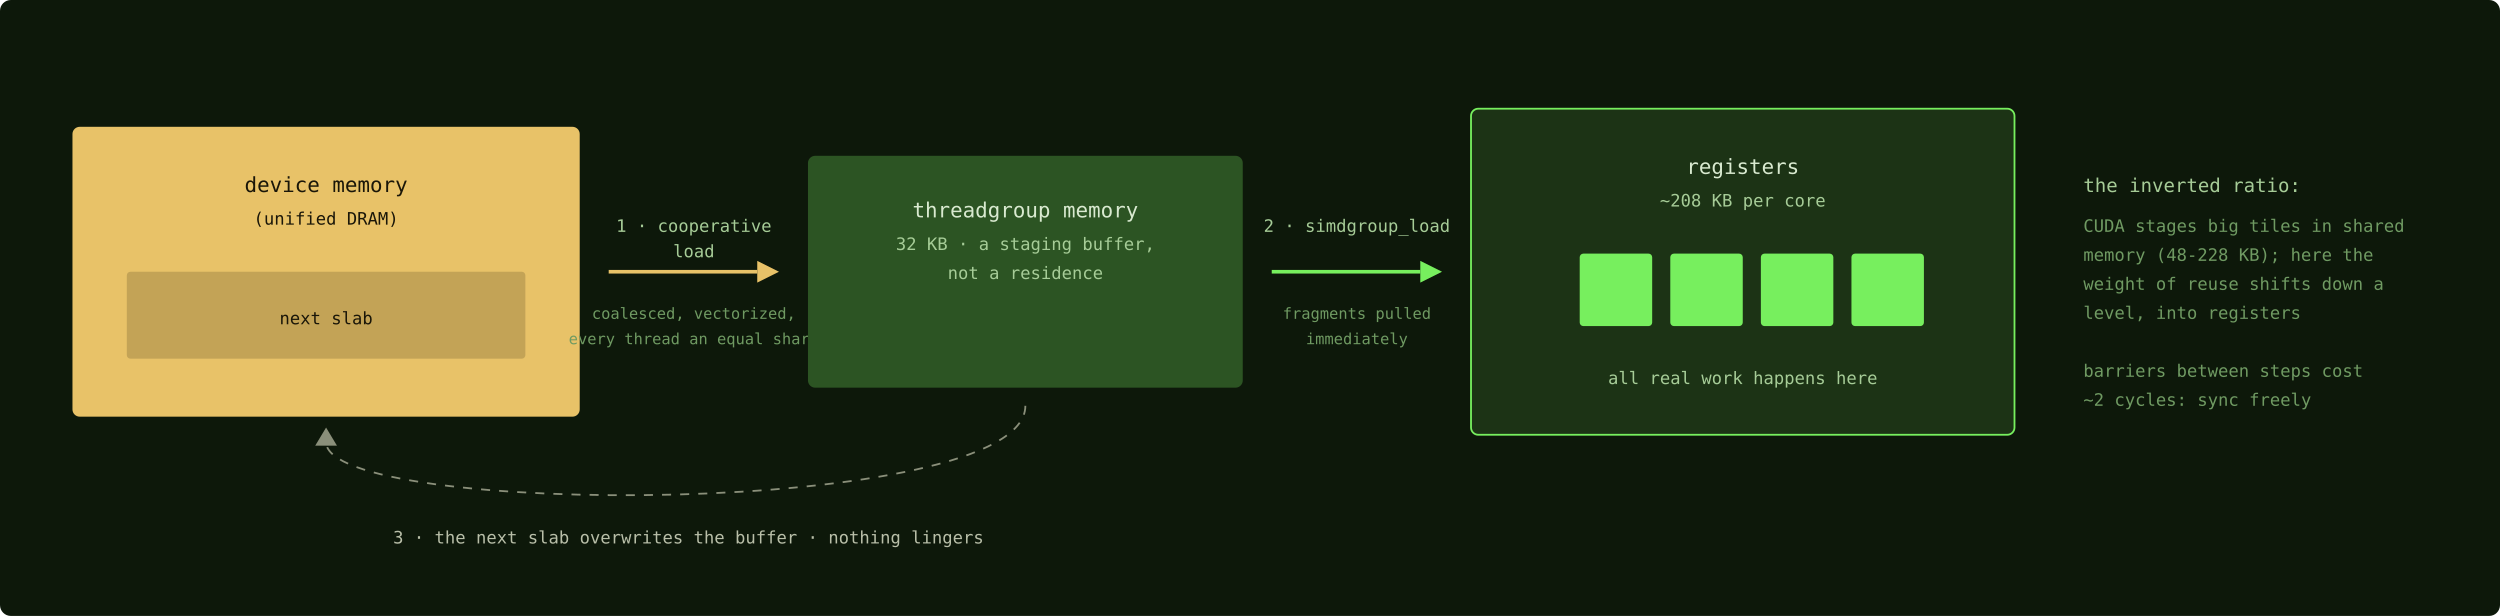
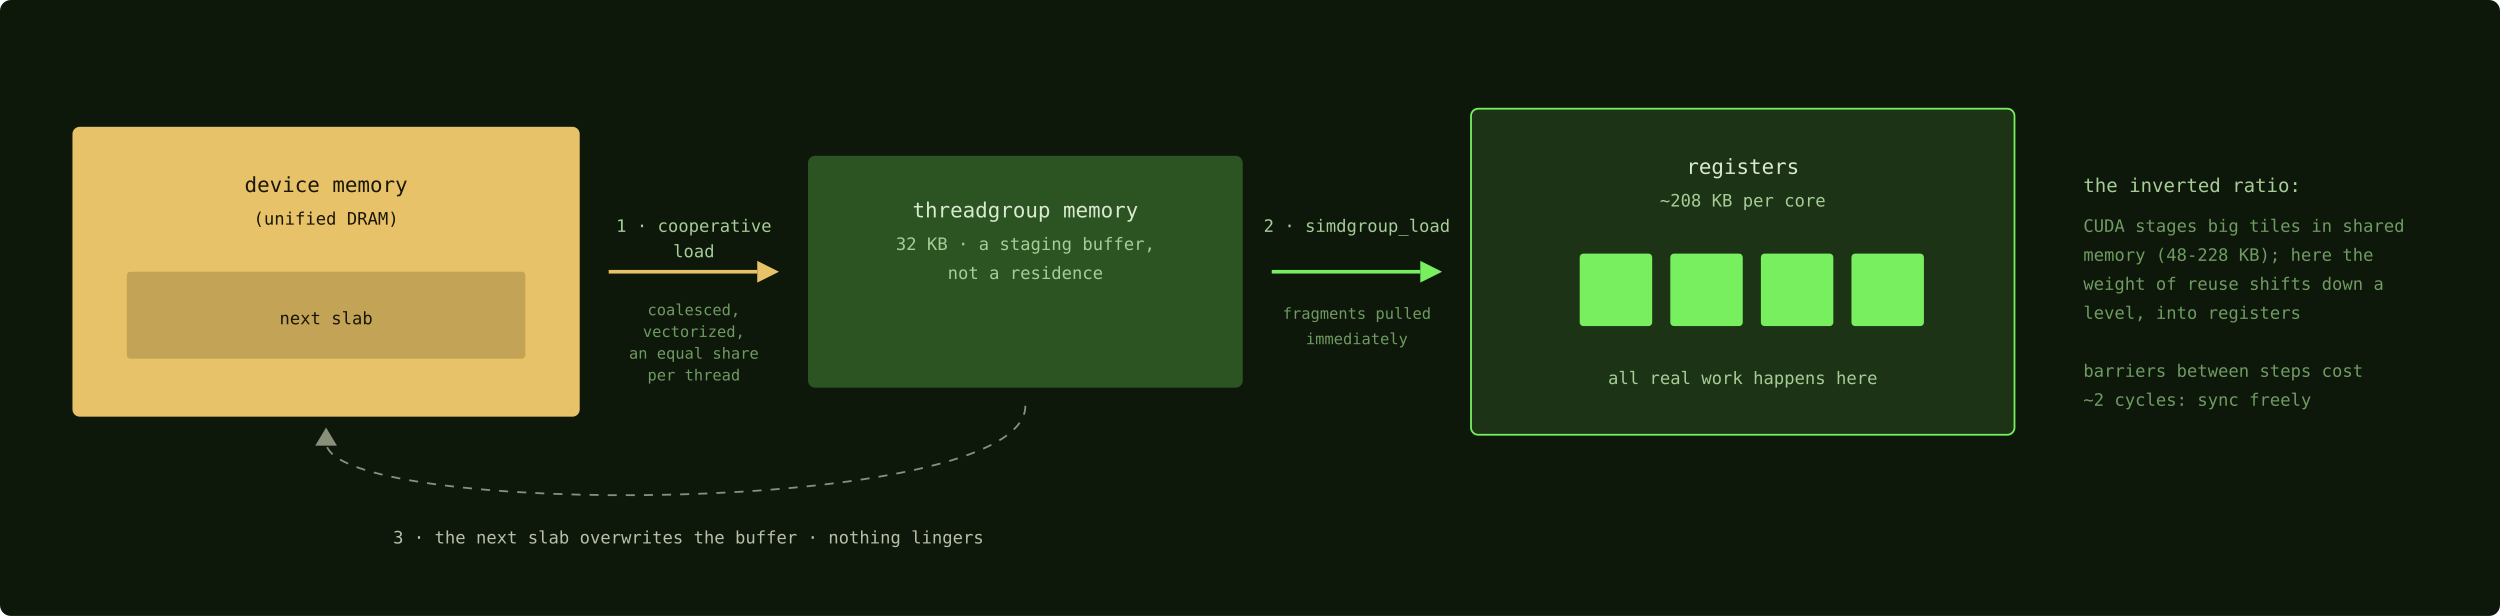
<svg xmlns="http://www.w3.org/2000/svg" viewBox="0 0 1380 340" role="img" aria-label="The house pattern for threadgroup memory: a slab is cooperatively loaded from device memory into the 32 KB staging buffer, simdgroups immediately pull fragments into registers where all real work happens, and the next slab overwrites the buffer" font-family="Azeret Mono, ui-monospace, Menlo, monospace">
  <rect width="1380" height="340" rx="6" fill="#0d180a" />
  <rect x="40" y="70" width="280" height="160" fill="#e8c268" rx="4" />
  <text x="180" y="106" font-size="11.5" fill="#1a1608" text-anchor="middle">device memory</text>
  <text x="180" y="124" font-size="9.5" fill="#1a1608" text-anchor="middle">(unified DRAM)</text>
  <rect x="70" y="150" width="220" height="48" fill="#1a1608" opacity="0.18" rx="2" />
  <text x="180" y="179" font-size="9.5" fill="#1a1608" text-anchor="middle">next slab</text>
  <g stroke="#e8c268" fill="#e8c268">
    <line x1="336" y1="150" x2="418" y2="150" stroke-width="2" />
    <path d="M418 144 L430 150 L418 156 Z" stroke="none" />
  </g>
  <text x="383" y="128" font-size="9.5" fill="#a6cc97" text-anchor="middle">1 · cooperative</text>
  <text x="383" y="142" font-size="9.5" fill="#a6cc97" text-anchor="middle">load</text>
-   <text x="383" y="176" font-size="8.5" fill="#6f9a62" text-anchor="middle">coalesced, vectorized,</text>
-   <text x="383" y="190" font-size="8.5" fill="#6f9a62" text-anchor="middle">every thread an equal share</text>
+   <text x="383" y="174" font-size="8.5" fill="#6f9a62" text-anchor="middle">coalesced,</text>
+   <text x="383" y="186" font-size="8.5" fill="#6f9a62" text-anchor="middle">vectorized,</text>
+   <text x="383" y="198" font-size="8.5" fill="#6f9a62" text-anchor="middle">an equal share</text>
+   <text x="383" y="210" font-size="8.5" fill="#6f9a62" text-anchor="middle">per thread</text>
  <rect x="446" y="86" width="240" height="128" fill="#2c5423" rx="4" />
  <text x="566" y="120" font-size="11.5" fill="#d9ead0" text-anchor="middle">threadgroup memory</text>
  <text x="566" y="138" font-size="9.5" fill="#a6cc97" text-anchor="middle">32 KB · a staging buffer,</text>
  <text x="566" y="154" font-size="9.5" fill="#a6cc97" text-anchor="middle">not a residence</text>
  <g stroke="#77ef5e" fill="#77ef5e">
    <line x1="702" y1="150" x2="784" y2="150" stroke-width="2" />
    <path d="M784 144 L796 150 L784 156 Z" stroke="none" />
  </g>
  <text x="749" y="128" font-size="9.5" fill="#a6cc97" text-anchor="middle">2 · simdgroup_load</text>
  <text x="749" y="176" font-size="8.5" fill="#6f9a62" text-anchor="middle">fragments pulled</text>
  <text x="749" y="190" font-size="8.5" fill="#6f9a62" text-anchor="middle">immediately</text>
  <rect x="812" y="60" width="300" height="180" fill="#1c3315" stroke="#77ef5e" rx="4" />
  <text x="962" y="96" font-size="11.5" fill="#d9ead0" text-anchor="middle">registers</text>
  <text x="962" y="114" font-size="9.5" fill="#a6cc97" text-anchor="middle">~208 KB per core</text>
  <g fill="#77ef5e">
    <rect x="872" y="140" width="40" height="40" rx="2" />
    <rect x="922" y="140" width="40" height="40" rx="2" />
    <rect x="972" y="140" width="40" height="40" rx="2" />
    <rect x="1022" y="140" width="40" height="40" rx="2" />
  </g>
  <text x="962" y="212" font-size="9.5" fill="#a6cc97" text-anchor="middle">all real work happens here</text>
  <g stroke="#8a8f7a" fill="none" stroke-dasharray="5 5">
    <path d="M566 224 C 566 286, 180 286, 180 244" />
  </g>
  <path d="M174 246 L180 236 L186 246 Z" fill="#8a8f7a" />
  <text x="380" y="300" font-size="9.5" fill="#b9bfa9" text-anchor="middle">3 · the next slab overwrites the buffer · nothing lingers</text>
  <text x="1150" y="106" font-size="10.5" fill="#a6cc97">the inverted ratio:</text>
  <text x="1150" y="128" font-size="9.5" fill="#6f9a62">CUDA stages big tiles in shared</text>
  <text x="1150" y="144" font-size="9.5" fill="#6f9a62">memory (48-228 KB); here the</text>
  <text x="1150" y="160" font-size="9.5" fill="#6f9a62">weight of reuse shifts down a</text>
  <text x="1150" y="176" font-size="9.5" fill="#6f9a62">level, into registers</text>
  <text x="1150" y="208" font-size="9.5" fill="#6f9a62">barriers between steps cost</text>
  <text x="1150" y="224" font-size="9.5" fill="#6f9a62">~2 cycles: sync freely</text>
</svg>
